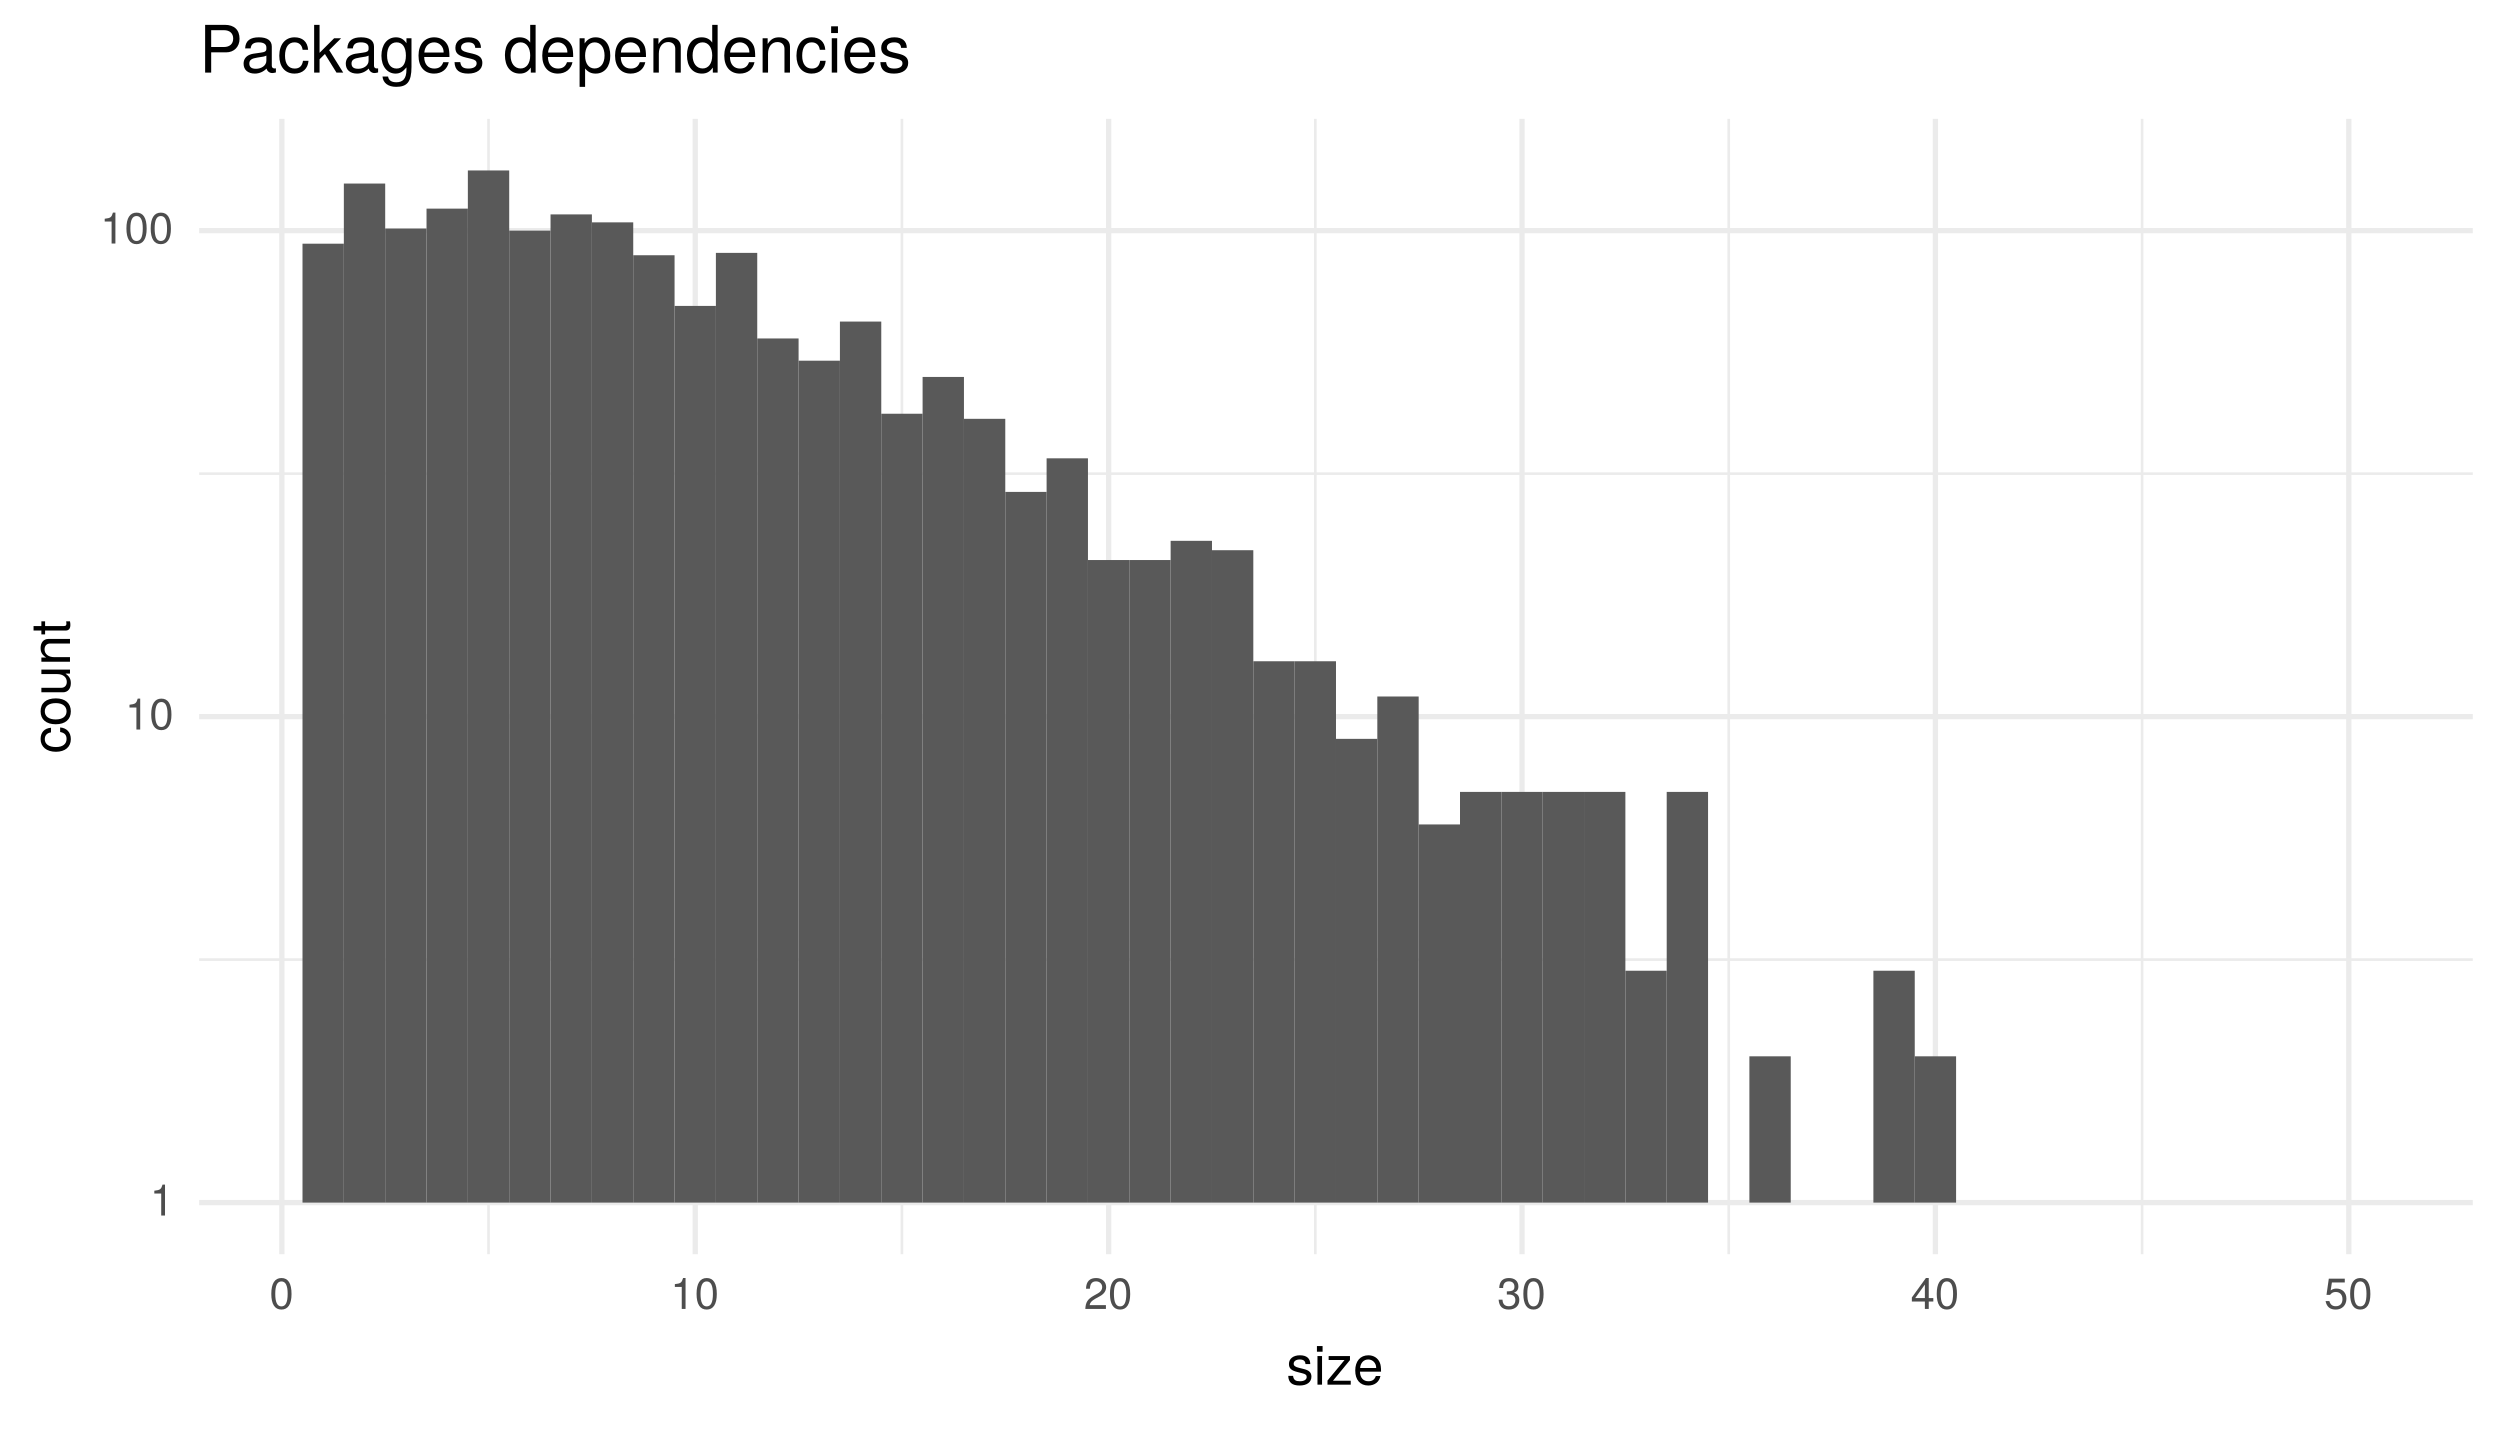
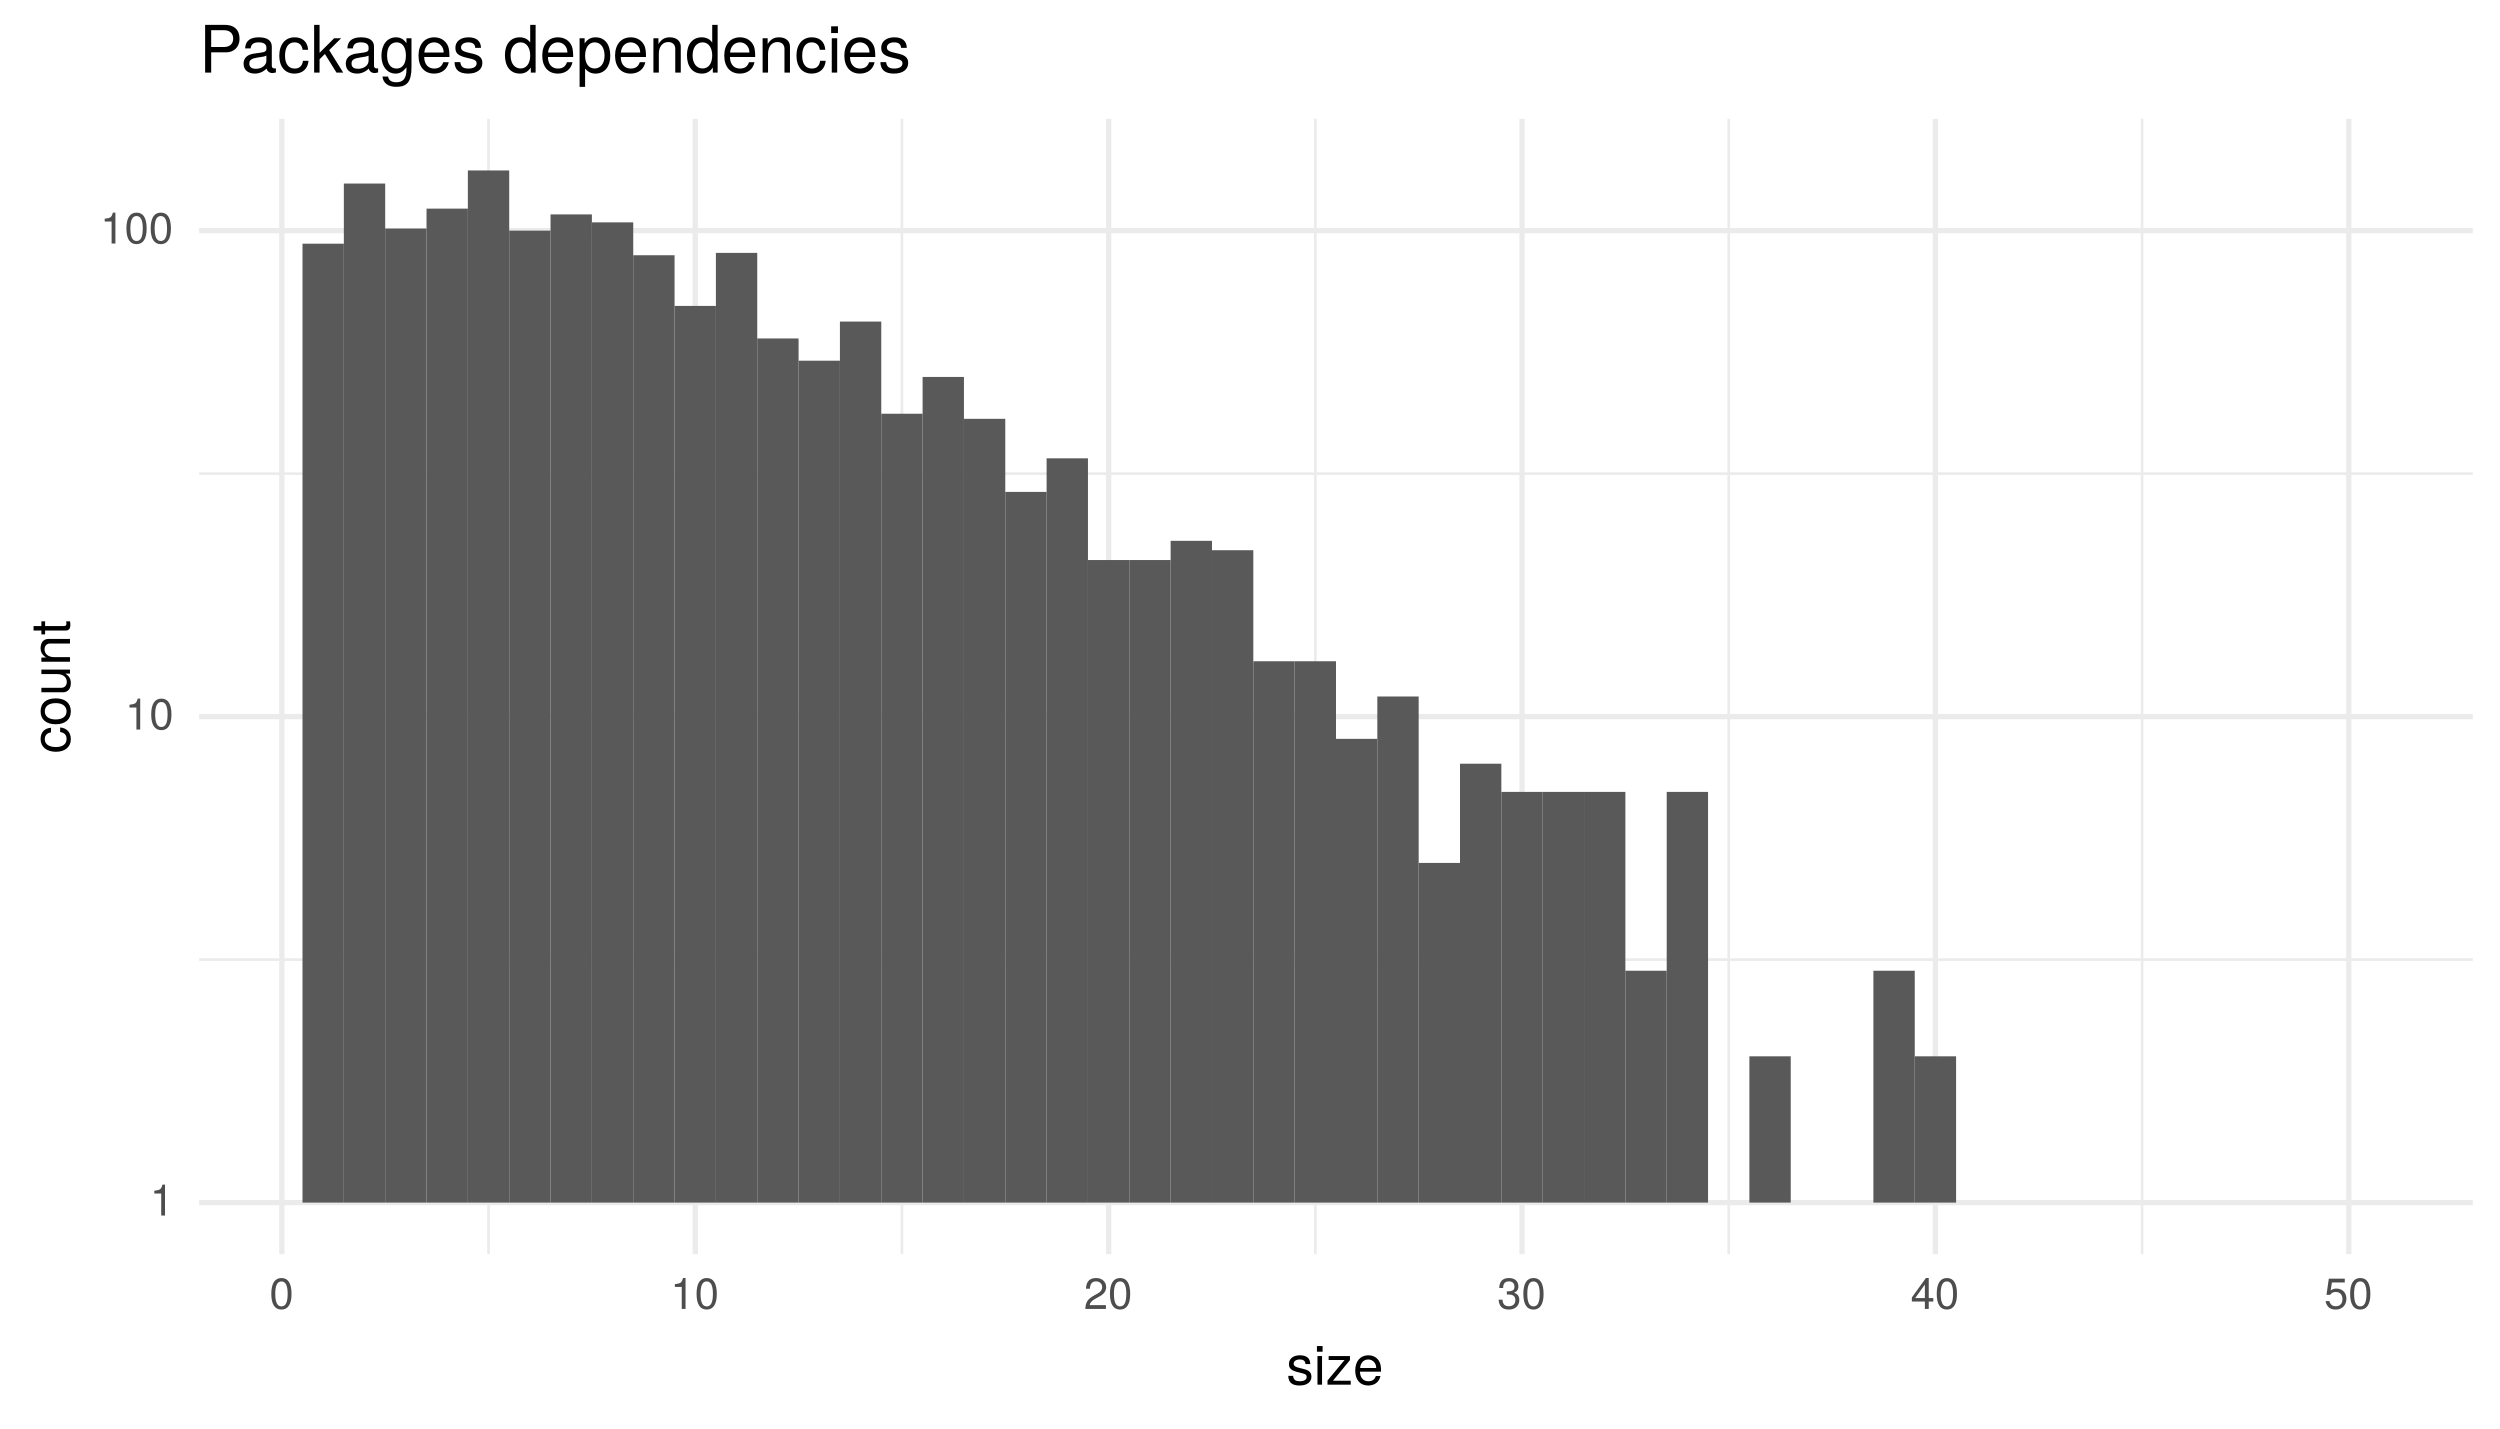
<svg xmlns="http://www.w3.org/2000/svg" xmlns:xlink="http://www.w3.org/1999/xlink" width="504pt" height="288pt" viewBox="0 0 504 288" version="1.1">
  <defs>
    <g>
      <symbol overflow="visible" id="glyph0-0">
        <path style="stroke:none;" d="" />
      </symbol>
      <symbol overflow="visible" id="glyph0-1">
        <path style="stroke:none;" d="M 3.047 0 L 3.047 -6.234 L 2.547 -6.234 C 2.266 -5.281 2.094 -5.141 0.891 -5 L 0.891 -4.438 L 2.281 -4.438 L 2.281 0 Z M 3.047 0 " />
      </symbol>
      <symbol overflow="visible" id="glyph0-2">
        <path style="stroke:none;" d="M 4.453 -3 C 4.453 -5.156 3.781 -6.234 2.422 -6.234 C 1.078 -6.234 0.375 -5.141 0.375 -3.047 C 0.375 -0.953 1.078 0.125 2.422 0.125 C 3.734 0.125 4.453 -0.953 4.453 -3 Z M 3.672 -3.062 C 3.672 -1.297 3.266 -0.516 2.406 -0.516 C 1.578 -0.516 1.172 -1.344 1.172 -3.047 C 1.172 -4.75 1.578 -5.547 2.422 -5.547 C 3.25 -5.547 3.672 -4.734 3.672 -3.062 Z M 3.672 -3.062 " />
      </symbol>
      <symbol overflow="visible" id="glyph0-3">
        <path style="stroke:none;" d="M 4.5 -4.406 C 4.5 -5.469 3.672 -6.234 2.5 -6.234 C 1.219 -6.234 0.484 -5.594 0.438 -4.078 L 1.219 -4.078 C 1.281 -5.125 1.703 -5.562 2.469 -5.562 C 3.172 -5.562 3.703 -5.062 3.703 -4.391 C 3.703 -3.891 3.406 -3.469 2.859 -3.156 L 2.047 -2.703 C 0.75 -1.969 0.375 -1.375 0.297 0 L 4.453 0 L 4.453 -0.766 L 1.172 -0.766 C 1.25 -1.281 1.531 -1.594 2.297 -2.047 L 3.172 -2.531 C 4.047 -2.984 4.5 -3.641 4.5 -4.406 Z M 4.5 -4.406 " />
      </symbol>
      <symbol overflow="visible" id="glyph0-4">
        <path style="stroke:none;" d="M 4.453 -1.812 C 4.453 -2.562 4.141 -3.016 3.391 -3.266 C 3.969 -3.5 4.266 -3.891 4.266 -4.516 C 4.266 -5.594 3.547 -6.234 2.359 -6.234 C 1.109 -6.234 0.438 -5.547 0.406 -4.219 L 1.188 -4.219 C 1.203 -5.141 1.578 -5.562 2.375 -5.562 C 3.062 -5.562 3.469 -5.156 3.469 -4.5 C 3.469 -3.828 3.188 -3.547 1.938 -3.547 L 1.938 -2.906 L 2.359 -2.906 C 3.219 -2.906 3.656 -2.5 3.656 -1.797 C 3.656 -1.016 3.172 -0.547 2.359 -0.547 C 1.516 -0.547 1.109 -0.969 1.062 -1.875 L 0.281 -1.875 C 0.375 -0.5 1.062 0.125 2.344 0.125 C 3.625 0.125 4.453 -0.641 4.453 -1.812 Z M 4.453 -1.812 " />
      </symbol>
      <symbol overflow="visible" id="glyph0-5">
        <path style="stroke:none;" d="M 4.578 -1.5 L 4.578 -2.188 L 3.656 -2.188 L 3.656 -6.234 L 3.078 -6.234 L 0.25 -2.312 L 0.25 -1.5 L 2.875 -1.5 L 2.875 0 L 3.656 0 L 3.656 -1.5 Z M 2.875 -2.188 L 0.922 -2.188 L 2.875 -4.922 Z M 2.875 -2.188 " />
      </symbol>
      <symbol overflow="visible" id="glyph0-6">
        <path style="stroke:none;" d="M 4.516 -2.062 C 4.516 -3.297 3.688 -4.109 2.5 -4.109 C 2.062 -4.109 1.703 -4 1.344 -3.734 L 1.594 -5.344 L 4.188 -5.344 L 4.188 -6.109 L 0.969 -6.109 L 0.5 -2.844 L 1.219 -2.844 C 1.578 -3.266 1.875 -3.422 2.359 -3.422 C 3.188 -3.422 3.719 -2.891 3.719 -1.969 C 3.719 -1.062 3.203 -0.547 2.359 -0.547 C 1.688 -0.547 1.266 -0.891 1.078 -1.594 L 0.312 -1.594 C 0.562 -0.359 1.266 0.125 2.375 0.125 C 3.641 0.125 4.516 -0.75 4.516 -2.062 Z M 4.516 -2.062 " />
      </symbol>
      <symbol overflow="visible" id="glyph1-0">
        <path style="stroke:none;" d="" />
      </symbol>
      <symbol overflow="visible" id="glyph1-1">
        <path style="stroke:none;" d="M 5.047 -1.609 C 5.047 -2.469 4.562 -2.906 3.422 -3.172 L 2.547 -3.391 C 1.797 -3.562 1.469 -3.812 1.469 -4.219 C 1.469 -4.734 1.953 -5.078 2.688 -5.078 C 3.438 -5.078 3.828 -4.766 3.844 -4.156 L 4.812 -4.156 C 4.812 -5.297 4.062 -5.922 2.734 -5.922 C 1.391 -5.922 0.516 -5.234 0.516 -4.172 C 0.516 -3.266 0.984 -2.844 2.344 -2.516 L 3.203 -2.297 C 3.844 -2.141 4.094 -1.953 4.094 -1.547 C 4.094 -1 3.547 -0.688 2.75 -0.688 C 1.922 -0.688 1.469 -0.875 1.344 -1.766 L 0.375 -1.766 C 0.422 -0.422 1.172 0.172 2.672 0.172 C 4.125 0.172 5.047 -0.5 5.047 -1.609 Z M 5.047 -1.609 " />
      </symbol>
      <symbol overflow="visible" id="glyph1-2">
        <path style="stroke:none;" d="M 1.688 0 L 1.688 -5.766 L 0.766 -5.766 L 0.766 0 Z M 1.797 -6.641 L 1.797 -7.781 L 0.656 -7.781 L 0.656 -6.641 Z M 1.797 -6.641 " />
      </symbol>
      <symbol overflow="visible" id="glyph1-3">
        <path style="stroke:none;" d="M 5.031 0 L 5.031 -0.797 L 1.453 -0.797 L 4.875 -4.953 L 4.875 -5.766 L 0.578 -5.766 L 0.578 -4.969 L 3.781 -4.969 L 0.344 -0.828 L 0.344 0 Z M 5.031 0 " />
      </symbol>
      <symbol overflow="visible" id="glyph1-4">
        <path style="stroke:none;" d="M 5.641 -2.625 C 5.641 -3.453 5.578 -3.984 5.406 -4.406 C 5.031 -5.359 4.156 -5.922 3.078 -5.922 C 1.469 -5.922 0.438 -4.734 0.438 -2.844 C 0.438 -0.953 1.438 0.172 3.062 0.172 C 4.375 0.172 5.297 -0.578 5.516 -1.75 L 4.594 -1.75 C 4.344 -0.984 3.828 -0.688 3.094 -0.688 C 2.141 -0.688 1.422 -1.297 1.391 -2.625 Z M 4.656 -3.438 C 4.656 -3.438 4.656 -3.391 4.656 -3.359 L 1.422 -3.359 C 1.5 -4.391 2.141 -5.078 3.062 -5.078 C 3.969 -5.078 4.656 -4.328 4.656 -3.438 Z M 4.656 -3.438 " />
      </symbol>
      <symbol overflow="visible" id="glyph2-0">
        <path style="stroke:none;" d="" />
      </symbol>
      <symbol overflow="visible" id="glyph2-1">
        <path style="stroke:none;" d="M -1.984 -5.25 L -1.984 -4.328 C -1.062 -4.172 -0.688 -3.703 -0.688 -2.922 C -0.688 -1.906 -1.469 -1.297 -2.828 -1.297 C -4.266 -1.297 -5.078 -1.891 -5.078 -2.891 C -5.078 -3.656 -4.625 -4.141 -3.828 -4.25 L -3.828 -5.188 C -5.234 -5.078 -5.922 -4.188 -5.922 -2.906 C -5.922 -1.359 -4.734 -0.344 -2.828 -0.344 C -0.969 -0.344 0.172 -1.328 0.172 -2.891 C 0.172 -4.266 -0.656 -5.141 -1.984 -5.25 Z M -1.984 -5.25 " />
      </symbol>
      <symbol overflow="visible" id="glyph2-2">
        <path style="stroke:none;" d="M -2.844 -5.609 C -4.828 -5.609 -5.922 -4.656 -5.922 -2.984 C -5.922 -1.375 -4.812 -0.391 -2.875 -0.391 C -0.953 -0.391 0.172 -1.359 0.172 -3 C 0.172 -4.625 -0.953 -5.609 -2.844 -5.609 Z M -2.844 -4.656 C -1.5 -4.656 -0.688 -4.016 -0.688 -3 C -0.688 -1.984 -1.484 -1.359 -2.875 -1.359 C -4.266 -1.359 -5.078 -1.984 -5.078 -3 C -5.078 -4.031 -4.281 -4.656 -2.844 -4.656 Z M -2.844 -4.656 " />
      </symbol>
      <symbol overflow="visible" id="glyph2-3">
        <path style="stroke:none;" d="M 0 -5.297 L -5.766 -5.297 L -5.766 -4.391 L -2.578 -4.391 C -1.406 -4.391 -0.641 -3.766 -0.641 -2.812 C -0.641 -2.094 -1.078 -1.625 -1.766 -1.625 L -5.766 -1.625 L -5.766 -0.719 L -1.406 -0.719 C -0.453 -0.719 0.172 -1.438 0.172 -2.547 C 0.172 -3.406 -0.125 -3.938 -0.891 -4.484 L 0 -4.484 Z M 0 -5.297 " />
      </symbol>
      <symbol overflow="visible" id="glyph2-4">
        <path style="stroke:none;" d="M 0 -5.359 L -4.359 -5.359 C -5.312 -5.359 -5.922 -4.641 -5.922 -3.531 C -5.922 -2.672 -5.594 -2.125 -4.797 -1.609 L -5.766 -1.609 L -5.766 -0.766 L 0 -0.766 L 0 -1.688 L -3.172 -1.688 C -4.359 -1.688 -5.125 -2.328 -5.125 -3.25 C -5.125 -3.984 -4.688 -4.438 -4 -4.438 L 0 -4.438 Z M 0 -5.359 " />
      </symbol>
      <symbol overflow="visible" id="glyph2-5">
        <path style="stroke:none;" d="M 0 -2.797 L -0.766 -2.797 C -0.734 -2.672 -0.719 -2.531 -0.719 -2.359 C -0.719 -1.953 -0.844 -1.844 -1.25 -1.844 L -5.016 -1.844 L -5.016 -2.797 L -5.766 -2.797 L -5.766 -1.844 L -7.344 -1.844 L -7.344 -0.938 L -5.766 -0.938 L -5.766 -0.156 L -5.016 -0.156 L -5.016 -0.938 L -0.844 -0.938 C -0.25 -0.938 0.078 -1.328 0.078 -2.047 C 0.078 -2.266 0.062 -2.484 0 -2.797 Z M 0 -2.797 " />
      </symbol>
      <symbol overflow="visible" id="glyph3-0">
        <path style="stroke:none;" d="" />
      </symbol>
      <symbol overflow="visible" id="glyph3-1">
        <path style="stroke:none;" d="M 8.141 -6.797 C 8.141 -8.609 7.078 -9.625 5.172 -9.625 L 1.203 -9.625 L 1.203 0 L 2.422 0 L 2.422 -4.078 L 5.453 -4.078 C 7.031 -4.078 8.141 -5.203 8.141 -6.797 Z M 6.859 -6.859 C 6.859 -5.797 6.172 -5.156 4.984 -5.156 L 2.422 -5.156 L 2.422 -8.547 L 4.984 -8.547 C 6.172 -8.547 6.859 -7.906 6.859 -6.859 Z M 6.859 -6.859 " />
      </symbol>
      <symbol overflow="visible" id="glyph3-2">
        <path style="stroke:none;" d="M 7.062 -0.031 L 7.062 -0.859 C 6.938 -0.828 6.891 -0.828 6.828 -0.828 C 6.438 -0.828 6.234 -1.031 6.234 -1.375 L 6.234 -5.234 C 6.234 -6.453 5.328 -7.109 3.625 -7.109 C 1.953 -7.109 0.922 -6.469 0.859 -4.875 L 1.969 -4.875 C 2.062 -5.719 2.562 -6.094 3.594 -6.094 C 4.578 -6.094 5.141 -5.734 5.141 -5.062 L 5.141 -4.781 C 5.141 -4.312 4.859 -4.125 3.984 -4.016 C 2.422 -3.812 2.188 -3.766 1.766 -3.594 C 0.969 -3.266 0.547 -2.641 0.547 -1.797 C 0.547 -0.547 1.422 0.203 2.828 0.203 C 3.703 0.203 4.562 -0.172 5.172 -0.812 C 5.297 -0.297 5.766 0.094 6.312 0.094 C 6.531 0.094 6.703 0.062 7.062 -0.031 Z M 5.141 -2.391 C 5.141 -1.406 4.125 -0.766 3.062 -0.766 C 2.203 -0.766 1.703 -1.062 1.703 -1.828 C 1.703 -2.547 2.188 -2.859 3.359 -3.031 C 4.531 -3.188 4.766 -3.25 5.141 -3.422 Z M 5.141 -2.391 " />
      </symbol>
      <symbol overflow="visible" id="glyph3-3">
        <path style="stroke:none;" d="M 6.297 -2.375 L 5.188 -2.375 C 5 -1.266 4.438 -0.812 3.5 -0.812 C 2.281 -0.812 1.562 -1.75 1.562 -3.391 C 1.562 -5.125 2.266 -6.094 3.469 -6.094 C 4.391 -6.094 4.984 -5.562 5.109 -4.594 L 6.219 -4.594 C 6.094 -6.281 5.031 -7.109 3.484 -7.109 C 1.625 -7.109 0.406 -5.688 0.406 -3.391 C 0.406 -1.156 1.594 0.203 3.469 0.203 C 5.125 0.203 6.172 -0.797 6.297 -2.375 Z M 6.297 -2.375 " />
      </symbol>
      <symbol overflow="visible" id="glyph3-4">
        <path style="stroke:none;" d="M 6.625 0 L 3.797 -4.531 L 6.203 -6.922 L 4.797 -6.922 L 1.859 -3.984 L 1.859 -9.625 L 0.766 -9.625 L 0.766 0 L 1.859 0 L 1.859 -2.688 L 2.938 -3.75 L 5.266 0 Z M 6.625 0 " />
      </symbol>
      <symbol overflow="visible" id="glyph3-5">
        <path style="stroke:none;" d="M 6.453 -1.141 L 6.453 -6.922 L 5.438 -6.922 L 5.438 -5.922 C 4.891 -6.734 4.219 -7.109 3.328 -7.109 C 1.578 -7.109 0.391 -5.641 0.391 -3.391 C 0.391 -1.219 1.609 0.203 3.234 0.203 C 4.109 0.203 4.719 -0.172 5.438 -1.047 L 5.438 -0.578 C 5.438 1.25 4.688 1.953 3.406 1.953 C 2.531 1.953 1.859 1.641 1.734 0.797 L 0.609 0.797 C 0.719 2.094 1.75 2.875 3.359 2.875 C 5.531 2.875 6.453 1.922 6.453 -1.141 Z M 5.328 -3.422 C 5.328 -1.766 4.625 -0.812 3.453 -0.812 C 2.25 -0.812 1.531 -1.781 1.531 -3.453 C 1.531 -5.125 2.266 -6.094 3.453 -6.094 C 4.641 -6.094 5.328 -5.094 5.328 -3.422 Z M 5.328 -3.422 " />
      </symbol>
      <symbol overflow="visible" id="glyph3-6">
        <path style="stroke:none;" d="M 6.766 -3.141 C 6.766 -4.141 6.688 -4.781 6.5 -5.297 C 6.047 -6.438 4.984 -7.109 3.703 -7.109 C 1.766 -7.109 0.531 -5.688 0.531 -3.422 C 0.531 -1.156 1.734 0.203 3.672 0.203 C 5.25 0.203 6.344 -0.703 6.625 -2.094 L 5.516 -2.094 C 5.219 -1.188 4.594 -0.812 3.703 -0.812 C 2.562 -0.812 1.703 -1.562 1.672 -3.141 Z M 5.594 -4.125 C 5.594 -4.125 5.594 -4.062 5.578 -4.047 L 1.703 -4.047 C 1.797 -5.266 2.578 -6.094 3.688 -6.094 C 4.766 -6.094 5.594 -5.203 5.594 -4.125 Z M 5.594 -4.125 " />
      </symbol>
      <symbol overflow="visible" id="glyph3-7">
        <path style="stroke:none;" d="M 6.062 -1.938 C 6.062 -2.969 5.484 -3.484 4.109 -3.812 L 3.047 -4.062 C 2.156 -4.281 1.766 -4.562 1.766 -5.062 C 1.766 -5.688 2.344 -6.094 3.234 -6.094 C 4.125 -6.094 4.594 -5.719 4.625 -4.984 L 5.781 -4.984 C 5.766 -6.344 4.875 -7.109 3.281 -7.109 C 1.656 -7.109 0.625 -6.281 0.625 -5 C 0.625 -3.922 1.172 -3.406 2.812 -3.016 L 3.844 -2.766 C 4.609 -2.578 4.906 -2.344 4.906 -1.844 C 4.906 -1.203 4.266 -0.812 3.297 -0.812 C 2.312 -0.812 1.75 -1.062 1.609 -2.109 L 0.453 -2.109 C 0.5 -0.516 1.406 0.203 3.203 0.203 C 4.953 0.203 6.062 -0.609 6.062 -1.938 Z M 6.062 -1.938 " />
      </symbol>
      <symbol overflow="visible" id="glyph3-8">
        <path style="stroke:none;" d="" />
      </symbol>
      <symbol overflow="visible" id="glyph3-9">
        <path style="stroke:none;" d="M 6.531 0 L 6.531 -9.625 L 5.438 -9.625 L 5.438 -6.047 C 4.984 -6.75 4.234 -7.109 3.312 -7.109 C 1.516 -7.109 0.344 -5.734 0.344 -3.531 C 0.344 -1.188 1.484 0.203 3.359 0.203 C 4.297 0.203 4.969 -0.156 5.562 -1.016 L 5.562 0 Z M 5.438 -3.438 C 5.438 -1.828 4.672 -0.828 3.516 -0.828 C 2.297 -0.828 1.484 -1.844 1.484 -3.453 C 1.484 -5.062 2.297 -6.094 3.5 -6.094 C 4.688 -6.094 5.438 -5.031 5.438 -3.438 Z M 5.438 -3.438 " />
      </symbol>
      <symbol overflow="visible" id="glyph3-10">
        <path style="stroke:none;" d="M 6.906 -3.391 C 6.906 -5.719 5.766 -7.109 3.938 -7.109 C 3 -7.109 2.25 -6.688 1.734 -5.875 L 1.734 -6.922 L 0.719 -6.922 L 0.719 2.875 L 1.828 2.875 L 1.828 -0.828 C 2.406 -0.125 3.047 0.203 3.953 0.203 C 5.734 0.203 6.906 -1.188 6.906 -3.391 Z M 5.75 -3.422 C 5.75 -1.844 4.953 -0.828 3.75 -0.828 C 2.594 -0.828 1.828 -1.781 1.828 -3.406 C 1.828 -5.031 2.594 -6.094 3.75 -6.094 C 4.969 -6.094 5.75 -5.062 5.75 -3.422 Z M 5.75 -3.422 " />
      </symbol>
      <symbol overflow="visible" id="glyph3-11">
        <path style="stroke:none;" d="M 6.438 0 L 6.438 -5.234 C 6.438 -6.375 5.578 -7.109 4.234 -7.109 C 3.203 -7.109 2.547 -6.719 1.938 -5.75 L 1.938 -6.922 L 0.922 -6.922 L 0.922 0 L 2.016 0 L 2.016 -3.812 C 2.016 -5.234 2.781 -6.156 3.906 -6.156 C 4.781 -6.156 5.328 -5.625 5.328 -4.797 L 5.328 0 Z M 6.438 0 " />
      </symbol>
      <symbol overflow="visible" id="glyph3-12">
        <path style="stroke:none;" d="M 2.016 0 L 2.016 -6.922 L 0.922 -6.922 L 0.922 0 Z M 2.172 -7.969 L 2.172 -9.328 L 0.797 -9.328 L 0.797 -7.969 Z M 2.172 -7.969 " />
      </symbol>
    </g>
    <clipPath id="clip1">
      <path d="M 40.152 193 L 498.523 193 L 498.523 194 L 40.152 194 Z M 40.152 193 " />
    </clipPath>
    <clipPath id="clip2">
      <path d="M 40.152 95 L 498.523 95 L 498.523 96 L 40.152 96 Z M 40.152 95 " />
    </clipPath>
    <clipPath id="clip3">
      <path d="M 98 23.957 L 99 23.957 L 99 252.848 L 98 252.848 Z M 98 23.957 " />
    </clipPath>
    <clipPath id="clip4">
      <path d="M 181 23.957 L 183 23.957 L 183 252.848 L 181 252.848 Z M 181 23.957 " />
    </clipPath>
    <clipPath id="clip5">
      <path d="M 264 23.957 L 266 23.957 L 266 252.848 L 264 252.848 Z M 264 23.957 " />
    </clipPath>
    <clipPath id="clip6">
      <path d="M 348 23.957 L 349 23.957 L 349 252.848 L 348 252.848 Z M 348 23.957 " />
    </clipPath>
    <clipPath id="clip7">
      <path d="M 431 23.957 L 433 23.957 L 433 252.848 L 431 252.848 Z M 431 23.957 " />
    </clipPath>
    <clipPath id="clip8">
      <path d="M 40.152 241 L 498.523 241 L 498.523 243 L 40.152 243 Z M 40.152 241 " />
    </clipPath>
    <clipPath id="clip9">
      <path d="M 40.152 143 L 498.523 143 L 498.523 146 L 40.152 146 Z M 40.152 143 " />
    </clipPath>
    <clipPath id="clip10">
      <path d="M 40.152 45 L 498.523 45 L 498.523 48 L 40.152 48 Z M 40.152 45 " />
    </clipPath>
    <clipPath id="clip11">
      <path d="M 56 23.957 L 58 23.957 L 58 252.848 L 56 252.848 Z M 56 23.957 " />
    </clipPath>
    <clipPath id="clip12">
      <path d="M 139 23.957 L 141 23.957 L 141 252.848 L 139 252.848 Z M 139 23.957 " />
    </clipPath>
    <clipPath id="clip13">
      <path d="M 222 23.957 L 225 23.957 L 225 252.848 L 222 252.848 Z M 222 23.957 " />
    </clipPath>
    <clipPath id="clip14">
      <path d="M 306 23.957 L 308 23.957 L 308 252.848 L 306 252.848 Z M 306 23.957 " />
    </clipPath>
    <clipPath id="clip15">
      <path d="M 389 23.957 L 391 23.957 L 391 252.848 L 389 252.848 Z M 389 23.957 " />
    </clipPath>
    <clipPath id="clip16">
      <path d="M 472 23.957 L 475 23.957 L 475 252.848 L 472 252.848 Z M 472 23.957 " />
    </clipPath>
  </defs>
  <g id="surface35">
    <rect x="0" y="0" width="504" height="288" style="fill:rgb(100%,100%,100%);fill-opacity:1;stroke:none;" />
    <g clip-path="url(#clip1)" clip-rule="nonzero">
      <path style="fill:none;stroke-width:0.533;stroke-linecap:butt;stroke-linejoin:round;stroke:rgb(92.157%,92.157%,92.157%);stroke-opacity:1;stroke-miterlimit:10;" d="M 40.152 193.457 L 498.52 193.457 " />
    </g>
    <g clip-path="url(#clip2)" clip-rule="nonzero">
      <path style="fill:none;stroke-width:0.533;stroke-linecap:butt;stroke-linejoin:round;stroke:rgb(92.157%,92.157%,92.157%);stroke-opacity:1;stroke-miterlimit:10;" d="M 40.152 95.484 L 498.52 95.484 " />
    </g>
    <g clip-path="url(#clip3)" clip-rule="nonzero">
      <path style="fill:none;stroke-width:0.533;stroke-linecap:butt;stroke-linejoin:round;stroke:rgb(92.157%,92.157%,92.157%);stroke-opacity:1;stroke-miterlimit:10;" d="M 98.488 252.848 L 98.488 23.957 " />
    </g>
    <g clip-path="url(#clip4)" clip-rule="nonzero">
      <path style="fill:none;stroke-width:0.533;stroke-linecap:butt;stroke-linejoin:round;stroke:rgb(92.157%,92.157%,92.157%);stroke-opacity:1;stroke-miterlimit:10;" d="M 181.828 252.848 L 181.828 23.957 " />
    </g>
    <g clip-path="url(#clip5)" clip-rule="nonzero">
      <path style="fill:none;stroke-width:0.533;stroke-linecap:butt;stroke-linejoin:round;stroke:rgb(92.157%,92.157%,92.157%);stroke-opacity:1;stroke-miterlimit:10;" d="M 265.168 252.848 L 265.168 23.957 " />
    </g>
    <g clip-path="url(#clip6)" clip-rule="nonzero">
      <path style="fill:none;stroke-width:0.533;stroke-linecap:butt;stroke-linejoin:round;stroke:rgb(92.157%,92.157%,92.157%);stroke-opacity:1;stroke-miterlimit:10;" d="M 348.508 252.848 L 348.508 23.957 " />
    </g>
    <g clip-path="url(#clip7)" clip-rule="nonzero">
      <path style="fill:none;stroke-width:0.533;stroke-linecap:butt;stroke-linejoin:round;stroke:rgb(92.157%,92.157%,92.157%);stroke-opacity:1;stroke-miterlimit:10;" d="M 431.848 252.848 L 431.848 23.957 " />
    </g>
    <g clip-path="url(#clip8)" clip-rule="nonzero">
      <path style="fill:none;stroke-width:1.067;stroke-linecap:butt;stroke-linejoin:round;stroke:rgb(92.157%,92.157%,92.157%);stroke-opacity:1;stroke-miterlimit:10;" d="M 40.152 242.445 L 498.52 242.445 " />
    </g>
    <g clip-path="url(#clip9)" clip-rule="nonzero">
      <path style="fill:none;stroke-width:1.067;stroke-linecap:butt;stroke-linejoin:round;stroke:rgb(92.157%,92.157%,92.157%);stroke-opacity:1;stroke-miterlimit:10;" d="M 40.152 144.473 L 498.52 144.473 " />
    </g>
    <g clip-path="url(#clip10)" clip-rule="nonzero">
      <path style="fill:none;stroke-width:1.067;stroke-linecap:butt;stroke-linejoin:round;stroke:rgb(92.157%,92.157%,92.157%);stroke-opacity:1;stroke-miterlimit:10;" d="M 40.152 46.496 L 498.52 46.496 " />
    </g>
    <g clip-path="url(#clip11)" clip-rule="nonzero">
      <path style="fill:none;stroke-width:1.067;stroke-linecap:butt;stroke-linejoin:round;stroke:rgb(92.157%,92.157%,92.157%);stroke-opacity:1;stroke-miterlimit:10;" d="M 56.82 252.848 L 56.82 23.957 " />
    </g>
    <g clip-path="url(#clip12)" clip-rule="nonzero">
      <path style="fill:none;stroke-width:1.067;stroke-linecap:butt;stroke-linejoin:round;stroke:rgb(92.157%,92.157%,92.157%);stroke-opacity:1;stroke-miterlimit:10;" d="M 140.16 252.848 L 140.16 23.957 " />
    </g>
    <g clip-path="url(#clip13)" clip-rule="nonzero">
      <path style="fill:none;stroke-width:1.067;stroke-linecap:butt;stroke-linejoin:round;stroke:rgb(92.157%,92.157%,92.157%);stroke-opacity:1;stroke-miterlimit:10;" d="M 223.5 252.848 L 223.5 23.957 " />
    </g>
    <g clip-path="url(#clip14)" clip-rule="nonzero">
      <path style="fill:none;stroke-width:1.067;stroke-linecap:butt;stroke-linejoin:round;stroke:rgb(92.157%,92.157%,92.157%);stroke-opacity:1;stroke-miterlimit:10;" d="M 306.84 252.848 L 306.84 23.957 " />
    </g>
    <g clip-path="url(#clip15)" clip-rule="nonzero">
      <path style="fill:none;stroke-width:1.067;stroke-linecap:butt;stroke-linejoin:round;stroke:rgb(92.157%,92.157%,92.157%);stroke-opacity:1;stroke-miterlimit:10;" d="M 390.18 252.848 L 390.18 23.957 " />
    </g>
    <g clip-path="url(#clip16)" clip-rule="nonzero">
      <path style="fill:none;stroke-width:1.067;stroke-linecap:butt;stroke-linejoin:round;stroke:rgb(92.157%,92.157%,92.157%);stroke-opacity:1;stroke-miterlimit:10;" d="M 473.52 252.848 L 473.52 23.957 " />
    </g>
    <path style=" stroke:none;fill-rule:nonzero;fill:rgb(34.902%,34.902%,34.902%);fill-opacity:1;" d="M 60.984 242.445 L 69.32 242.445 L 69.32 49.129 L 60.984 49.129 Z M 60.984 242.445 " />
    <path style=" stroke:none;fill-rule:nonzero;fill:rgb(34.902%,34.902%,34.902%);fill-opacity:1;" d="M 69.32 242.445 L 77.656 242.445 L 77.656 37.004 L 69.32 37.004 Z M 69.32 242.445 " />
    <path style=" stroke:none;fill-rule:nonzero;fill:rgb(34.902%,34.902%,34.902%);fill-opacity:1;" d="M 77.652 242.445 L 85.988 242.445 L 85.988 46.074 L 77.652 46.074 Z M 77.652 242.445 " />
    <path style=" stroke:none;fill-rule:nonzero;fill:rgb(34.902%,34.902%,34.902%);fill-opacity:1;" d="M 85.988 242.445 L 94.324 242.445 L 94.324 42.059 L 85.988 42.059 Z M 85.988 242.445 " />
    <path style=" stroke:none;fill-rule:nonzero;fill:rgb(34.902%,34.902%,34.902%);fill-opacity:1;" d="M 94.32 242.445 L 102.656 242.445 L 102.656 34.363 L 94.32 34.363 Z M 94.32 242.445 " />
    <path style=" stroke:none;fill-rule:nonzero;fill:rgb(34.902%,34.902%,34.902%);fill-opacity:1;" d="M 102.656 242.445 L 110.992 242.445 L 110.992 46.496 L 102.656 46.496 Z M 102.656 242.445 " />
    <path style=" stroke:none;fill-rule:nonzero;fill:rgb(34.902%,34.902%,34.902%);fill-opacity:1;" d="M 110.988 242.445 L 119.324 242.445 L 119.324 43.223 L 110.988 43.223 Z M 110.988 242.445 " />
    <path style=" stroke:none;fill-rule:nonzero;fill:rgb(34.902%,34.902%,34.902%);fill-opacity:1;" d="M 119.324 242.445 L 127.66 242.445 L 127.66 44.828 L 119.324 44.828 Z M 119.324 242.445 " />
    <path style=" stroke:none;fill-rule:nonzero;fill:rgb(34.902%,34.902%,34.902%);fill-opacity:1;" d="M 127.656 242.445 L 135.992 242.445 L 135.992 51.457 L 127.656 51.457 Z M 127.656 242.445 " />
    <path style=" stroke:none;fill-rule:nonzero;fill:rgb(34.902%,34.902%,34.902%);fill-opacity:1;" d="M 135.992 242.445 L 144.328 242.445 L 144.328 61.672 L 135.992 61.672 Z M 135.992 242.445 " />
    <path style=" stroke:none;fill-rule:nonzero;fill:rgb(34.902%,34.902%,34.902%);fill-opacity:1;" d="M 144.324 242.445 L 152.66 242.445 L 152.66 50.98 L 144.324 50.98 Z M 144.324 242.445 " />
    <path style=" stroke:none;fill-rule:nonzero;fill:rgb(34.902%,34.902%,34.902%);fill-opacity:1;" d="M 152.66 242.445 L 160.996 242.445 L 160.996 68.234 L 152.66 68.234 Z M 152.66 242.445 " />
    <path style=" stroke:none;fill-rule:nonzero;fill:rgb(34.902%,34.902%,34.902%);fill-opacity:1;" d="M 160.992 242.445 L 169.328 242.445 L 169.328 72.715 L 160.992 72.715 Z M 160.992 242.445 " />
    <path style=" stroke:none;fill-rule:nonzero;fill:rgb(34.902%,34.902%,34.902%);fill-opacity:1;" d="M 169.328 242.445 L 177.664 242.445 L 177.664 64.828 L 169.328 64.828 Z M 169.328 242.445 " />
    <path style=" stroke:none;fill-rule:nonzero;fill:rgb(34.902%,34.902%,34.902%);fill-opacity:1;" d="M 177.66 242.445 L 185.996 242.445 L 185.996 83.41 L 177.66 83.41 Z M 177.66 242.445 " />
    <path style=" stroke:none;fill-rule:nonzero;fill:rgb(34.902%,34.902%,34.902%);fill-opacity:1;" d="M 185.996 242.445 L 194.332 242.445 L 194.332 75.992 L 185.996 75.992 Z M 185.996 242.445 " />
    <path style=" stroke:none;fill-rule:nonzero;fill:rgb(34.902%,34.902%,34.902%);fill-opacity:1;" d="M 194.328 242.445 L 202.664 242.445 L 202.664 84.434 L 194.328 84.434 Z M 194.328 242.445 " />
    <path style=" stroke:none;fill-rule:nonzero;fill:rgb(34.902%,34.902%,34.902%);fill-opacity:1;" d="M 202.664 242.445 L 211 242.445 L 211 99.168 L 202.664 99.168 Z M 202.664 242.445 " />
    <path style=" stroke:none;fill-rule:nonzero;fill:rgb(34.902%,34.902%,34.902%);fill-opacity:1;" d="M 210.996 242.445 L 219.332 242.445 L 219.332 92.398 L 210.996 92.398 Z M 210.996 242.445 " />
    <path style=" stroke:none;fill-rule:nonzero;fill:rgb(34.902%,34.902%,34.902%);fill-opacity:1;" d="M 219.332 242.445 L 227.668 242.445 L 227.668 112.902 L 219.332 112.902 Z M 219.332 242.445 " />
    <path style=" stroke:none;fill-rule:nonzero;fill:rgb(34.902%,34.902%,34.902%);fill-opacity:1;" d="M 227.664 242.445 L 236 242.445 L 236 112.902 L 227.664 112.902 Z M 227.664 242.445 " />
    <path style=" stroke:none;fill-rule:nonzero;fill:rgb(34.902%,34.902%,34.902%);fill-opacity:1;" d="M 236 242.445 L 244.336 242.445 L 244.336 109.031 L 236 109.031 Z M 236 242.445 " />
    <path style=" stroke:none;fill-rule:nonzero;fill:rgb(34.902%,34.902%,34.902%);fill-opacity:1;" d="M 244.332 242.445 L 252.668 242.445 L 252.668 110.922 L 244.332 110.922 Z M 244.332 242.445 " />
    <path style=" stroke:none;fill-rule:nonzero;fill:rgb(34.902%,34.902%,34.902%);fill-opacity:1;" d="M 252.668 242.445 L 261.004 242.445 L 261.004 133.309 L 252.668 133.309 Z M 252.668 242.445 " />
    <path style=" stroke:none;fill-rule:nonzero;fill:rgb(34.902%,34.902%,34.902%);fill-opacity:1;" d="M 261 242.445 L 269.336 242.445 L 269.336 133.309 L 261 133.309 Z M 261 242.445 " />
    <path style=" stroke:none;fill-rule:nonzero;fill:rgb(34.902%,34.902%,34.902%);fill-opacity:1;" d="M 269.336 242.445 L 277.672 242.445 L 277.672 148.953 L 269.336 148.953 Z M 269.336 242.445 " />
    <path style=" stroke:none;fill-rule:nonzero;fill:rgb(34.902%,34.902%,34.902%);fill-opacity:1;" d="M 277.668 242.445 L 286.004 242.445 L 286.004 140.414 L 277.668 140.414 Z M 277.668 242.445 " />
-     <path style=" stroke:none;fill-rule:nonzero;fill:rgb(34.902%,34.902%,34.902%);fill-opacity:1;" d="M 286.004 242.445 L 294.34 242.445 L 294.34 166.207 L 286.004 166.207 Z M 286.004 242.445 " />
-     <path style=" stroke:none;fill-rule:nonzero;fill:rgb(34.902%,34.902%,34.902%);fill-opacity:1;" d="M 294.336 242.445 L 302.672 242.445 L 302.672 159.648 L 294.336 159.648 Z M 294.336 242.445 " />
+     <path style=" stroke:none;fill-rule:nonzero;fill:rgb(34.902%,34.902%,34.902%);fill-opacity:1;" d="M 286.004 242.445 L 294.34 242.445 L 294.34 173.965 L 286.004 173.965 Z M 286.004 242.445 " />
+     <path style=" stroke:none;fill-rule:nonzero;fill:rgb(34.902%,34.902%,34.902%);fill-opacity:1;" d="M 294.336 242.445 L 302.672 242.445 L 302.672 153.965 L 294.336 153.965 Z M 294.336 242.445 " />
    <path style=" stroke:none;fill-rule:nonzero;fill:rgb(34.902%,34.902%,34.902%);fill-opacity:1;" d="M 302.672 242.445 L 311.008 242.445 L 311.008 159.648 L 302.672 159.648 Z M 302.672 242.445 " />
    <path style=" stroke:none;fill-rule:nonzero;fill:rgb(34.902%,34.902%,34.902%);fill-opacity:1;" d="M 311.004 242.445 L 319.34 242.445 L 319.34 159.648 L 311.004 159.648 Z M 311.004 242.445 " />
    <path style=" stroke:none;fill-rule:nonzero;fill:rgb(34.902%,34.902%,34.902%);fill-opacity:1;" d="M 319.34 242.445 L 327.676 242.445 L 327.676 159.648 L 319.34 159.648 Z M 319.34 242.445 " />
    <path style=" stroke:none;fill-rule:nonzero;fill:rgb(34.902%,34.902%,34.902%);fill-opacity:1;" d="M 327.672 242.445 L 336.008 242.445 L 336.008 195.699 L 327.672 195.699 Z M 327.672 242.445 " />
    <path style=" stroke:none;fill-rule:nonzero;fill:rgb(34.902%,34.902%,34.902%);fill-opacity:1;" d="M 336.008 242.445 L 344.344 242.445 L 344.344 159.648 L 336.008 159.648 Z M 336.008 242.445 " />
    <path style=" stroke:none;fill-rule:nonzero;fill:rgb(34.902%,34.902%,34.902%);fill-opacity:1;" d="M 352.676 242.445 L 361.012 242.445 L 361.012 212.953 L 352.676 212.953 Z M 352.676 242.445 " />
    <path style=" stroke:none;fill-rule:nonzero;fill:rgb(34.902%,34.902%,34.902%);fill-opacity:1;" d="M 377.676 242.445 L 386.012 242.445 L 386.012 195.699 L 377.676 195.699 Z M 377.676 242.445 " />
    <path style=" stroke:none;fill-rule:nonzero;fill:rgb(34.902%,34.902%,34.902%);fill-opacity:1;" d="M 386.012 242.445 L 394.348 242.445 L 394.348 212.953 L 386.012 212.953 Z M 386.012 242.445 " />
    <g style="fill:rgb(30.196%,30.196%,30.196%);fill-opacity:1;">
      <use xlink:href="#glyph0-1" x="30.219" y="245.048" />
    </g>
    <g style="fill:rgb(30.196%,30.196%,30.196%);fill-opacity:1;">
      <use xlink:href="#glyph0-1" x="25.219" y="147.075" />
      <use xlink:href="#glyph0-2" x="30.111" y="147.075" />
    </g>
    <g style="fill:rgb(30.196%,30.196%,30.196%);fill-opacity:1;">
      <use xlink:href="#glyph0-1" x="20.219" y="49.099" />
      <use xlink:href="#glyph0-2" x="25.111" y="49.099" />
      <use xlink:href="#glyph0-2" x="30.004" y="49.099" />
    </g>
    <g style="fill:rgb(30.196%,30.196%,30.196%);fill-opacity:1;">
      <use xlink:href="#glyph0-2" x="54.32" y="263.884" />
    </g>
    <g style="fill:rgb(30.196%,30.196%,30.196%);fill-opacity:1;">
      <use xlink:href="#glyph0-1" x="135.16" y="263.884" />
      <use xlink:href="#glyph0-2" x="140.053" y="263.884" />
    </g>
    <g style="fill:rgb(30.196%,30.196%,30.196%);fill-opacity:1;">
      <use xlink:href="#glyph0-3" x="218.5" y="263.884" />
      <use xlink:href="#glyph0-2" x="223.393" y="263.884" />
    </g>
    <g style="fill:rgb(30.196%,30.196%,30.196%);fill-opacity:1;">
      <use xlink:href="#glyph0-4" x="301.84" y="263.884" />
      <use xlink:href="#glyph0-2" x="306.732" y="263.884" />
    </g>
    <g style="fill:rgb(30.196%,30.196%,30.196%);fill-opacity:1;">
      <use xlink:href="#glyph0-5" x="385.18" y="263.884" />
      <use xlink:href="#glyph0-2" x="390.072" y="263.884" />
    </g>
    <g style="fill:rgb(30.196%,30.196%,30.196%);fill-opacity:1;">
      <use xlink:href="#glyph0-6" x="468.52" y="263.884" />
      <use xlink:href="#glyph0-2" x="473.412" y="263.884" />
    </g>
    <g style="fill:rgb(0%,0%,0%);fill-opacity:1;">
      <use xlink:href="#glyph1-1" x="259.336" y="279.147" />
      <use xlink:href="#glyph1-2" x="264.836" y="279.147" />
      <use xlink:href="#glyph1-3" x="267.278" y="279.147" />
      <use xlink:href="#glyph1-4" x="272.778" y="279.147" />
    </g>
    <g style="fill:rgb(0%,0%,0%);fill-opacity:1;">
      <use xlink:href="#glyph2-1" x="14.108" y="151.902" />
      <use xlink:href="#glyph2-2" x="14.108" y="146.402" />
      <use xlink:href="#glyph2-3" x="14.108" y="140.286" />
      <use xlink:href="#glyph2-4" x="14.108" y="134.17" />
      <use xlink:href="#glyph2-5" x="14.108" y="128.054" />
    </g>
    <g style="fill:rgb(0%,0%,0%);fill-opacity:1;">
      <use xlink:href="#glyph3-1" x="40.152" y="14.633" />
      <use xlink:href="#glyph3-2" x="48.56" y="14.633" />
      <use xlink:href="#glyph3-3" x="55.898" y="14.633" />
      <use xlink:href="#glyph3-4" x="62.564" y="14.633" />
      <use xlink:href="#glyph3-2" x="69.164" y="14.633" />
      <use xlink:href="#glyph3-5" x="76.503" y="14.633" />
      <use xlink:href="#glyph3-6" x="83.842" y="14.633" />
      <use xlink:href="#glyph3-7" x="91.181" y="14.633" />
      <use xlink:href="#glyph3-8" x="97.78" y="14.633" />
      <use xlink:href="#glyph3-9" x="101.449" y="14.633" />
      <use xlink:href="#glyph3-6" x="108.788" y="14.633" />
      <use xlink:href="#glyph3-10" x="116.127" y="14.633" />
      <use xlink:href="#glyph3-6" x="123.466" y="14.633" />
      <use xlink:href="#glyph3-11" x="130.805" y="14.633" />
      <use xlink:href="#glyph3-9" x="138.144" y="14.633" />
      <use xlink:href="#glyph3-6" x="145.482" y="14.633" />
      <use xlink:href="#glyph3-11" x="152.821" y="14.633" />
      <use xlink:href="#glyph3-3" x="160.16" y="14.633" />
      <use xlink:href="#glyph3-12" x="166.76" y="14.633" />
      <use xlink:href="#glyph3-6" x="169.69" y="14.633" />
      <use xlink:href="#glyph3-7" x="177.029" y="14.633" />
    </g>
  </g>
</svg>
